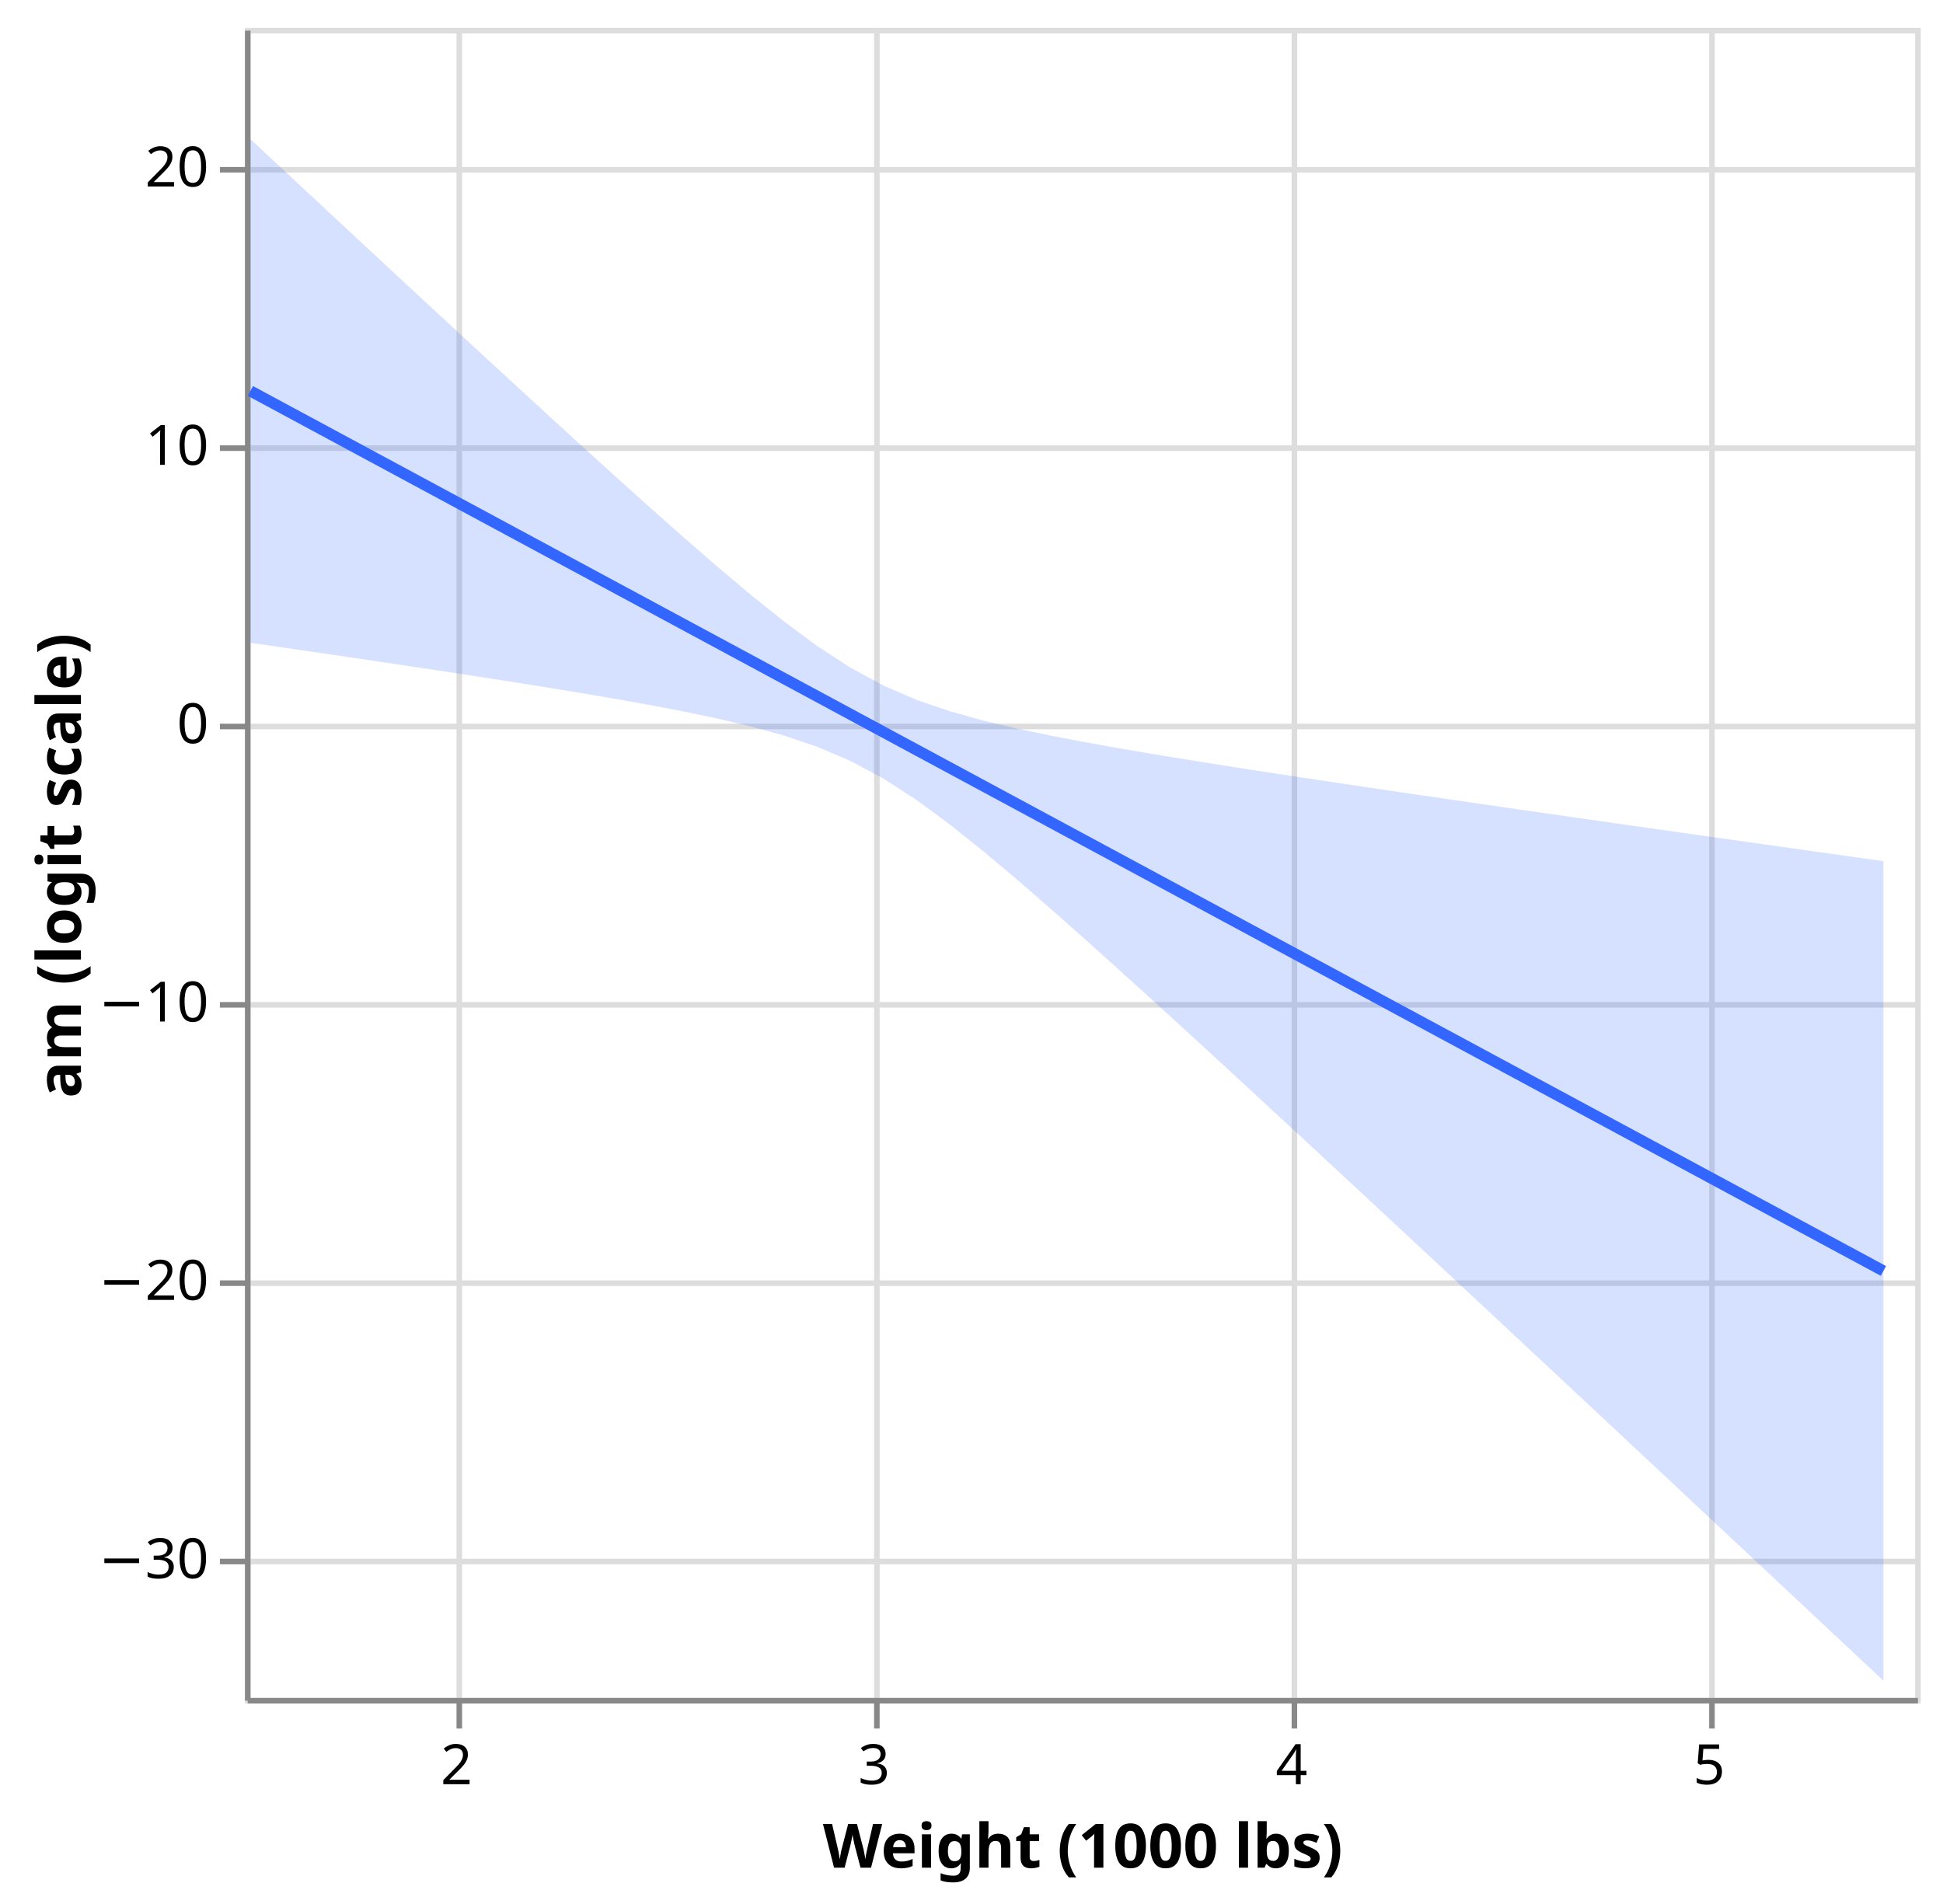
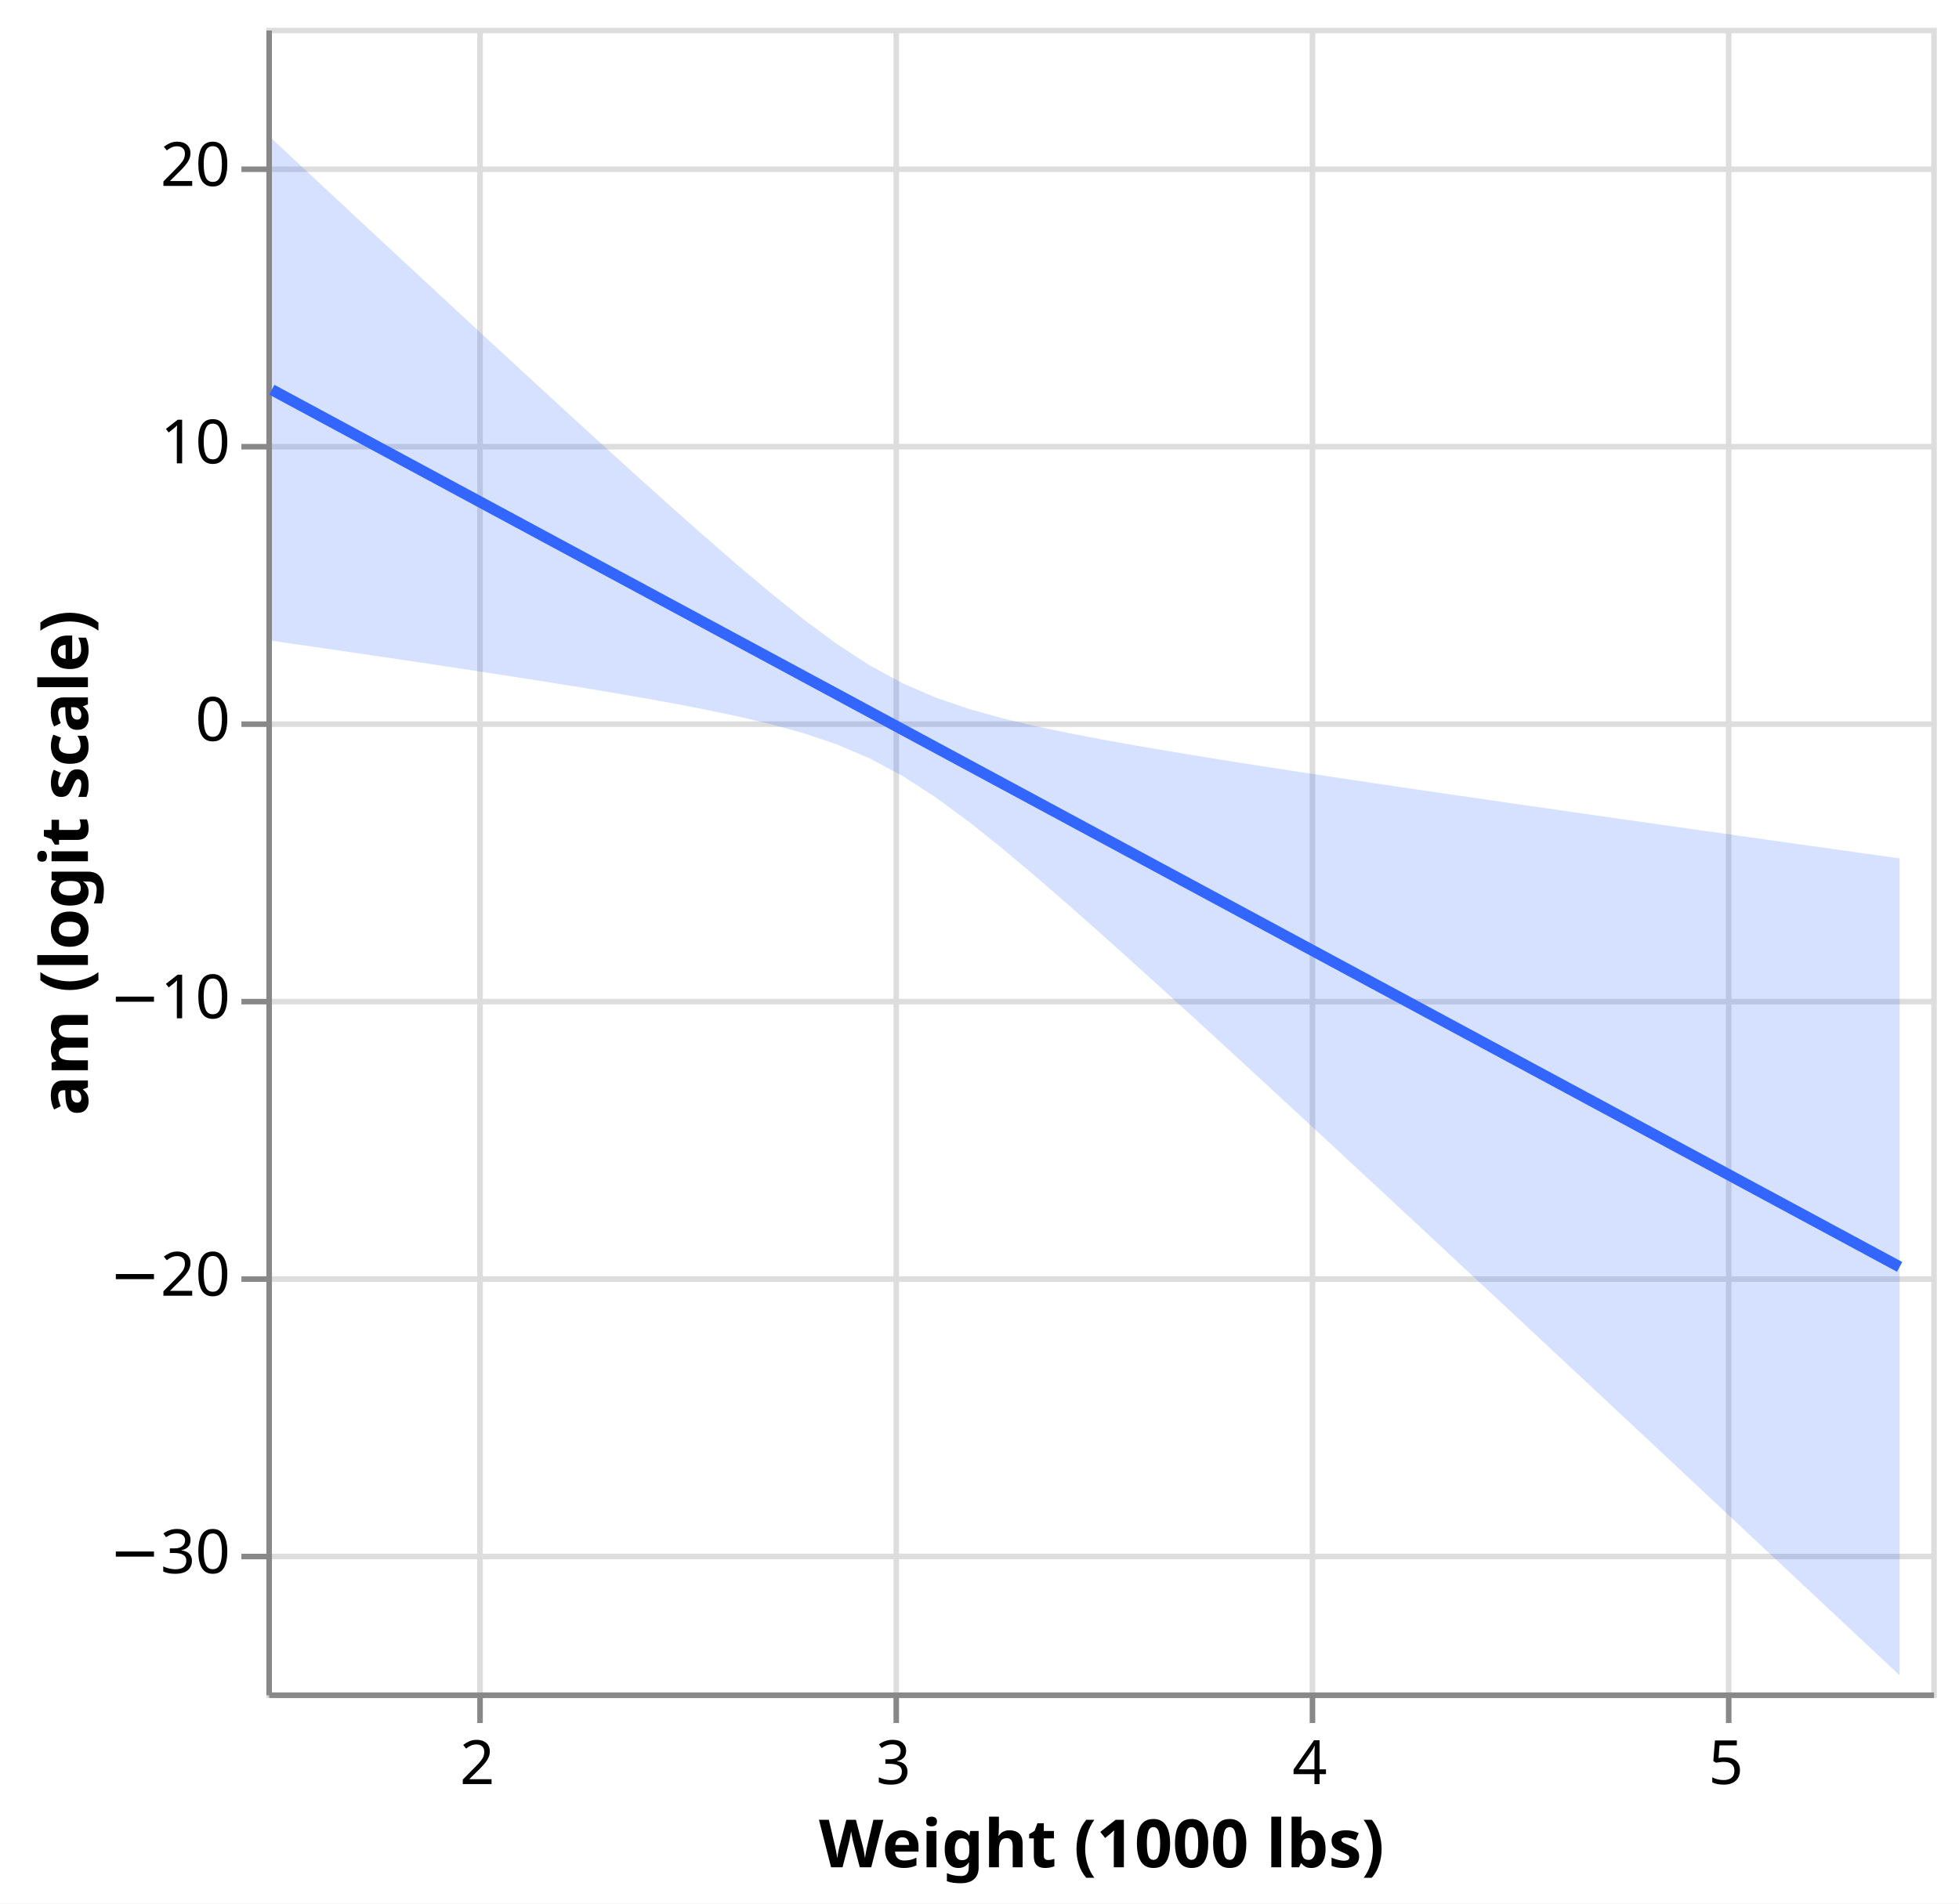
- <svg xmlns="http://www.w3.org/2000/svg" version="1.1" class="marks" width="349" height="342" viewBox="0 0 349 342">
-   <rect width="349" height="342" fill="white" />
-   <g fill="none" stroke-miterlimit="10" transform="translate(44,5)">
+ <svg xmlns="http://www.w3.org/2000/svg" version="1.1" class="marks" width="353" height="343" viewBox="0 0 353 343">
+   <rect width="353" height="343" fill="white" />
+   <g fill="none" stroke-miterlimit="10" transform="translate(48,5)">
    <g class="mark-group role-frame root" role="graphics-object" aria-roledescription="group mark container">
      <g transform="translate(0,0)">
        <path class="background" aria-hidden="true" d="M0.5,0.5h300v300h-300Z" stroke="#ddd" />
        <g>
          <g class="mark-group role-axis" aria-hidden="true">
            <g transform="translate(0.5,300.5)">
              <path class="background" aria-hidden="true" d="M0,0h0v0h0Z" pointer-events="none" />
              <g>
                <g class="mark-rule role-axis-grid" pointer-events="none">
                  <line transform="translate(38,-300)" x2="0" y2="300" stroke="#ddd" stroke-width="1" opacity="1" />
                  <line transform="translate(113,-300)" x2="0" y2="300" stroke="#ddd" stroke-width="1" opacity="1" />
                  <line transform="translate(188,-300)" x2="0" y2="300" stroke="#ddd" stroke-width="1" opacity="1" />
                  <line transform="translate(263,-300)" x2="0" y2="300" stroke="#ddd" stroke-width="1" opacity="1" />
                </g>
              </g>
              <path class="foreground" aria-hidden="true" d="" pointer-events="none" display="none" />
            </g>
          </g>
          <g class="mark-group role-axis" aria-hidden="true">
            <g transform="translate(0.5,0.5)">
              <path class="background" aria-hidden="true" d="M0,0h0v0h0Z" pointer-events="none" />
              <g>
                <g class="mark-rule role-axis-grid" pointer-events="none">
                  <line transform="translate(0,275)" x2="300" y2="0" stroke="#ddd" stroke-width="1" opacity="1" />
                  <line transform="translate(0,225)" x2="300" y2="0" stroke="#ddd" stroke-width="1" opacity="1" />
                  <line transform="translate(0,175)" x2="300" y2="0" stroke="#ddd" stroke-width="1" opacity="1" />
                  <line transform="translate(0,125)" x2="300" y2="0" stroke="#ddd" stroke-width="1" opacity="1" />
                  <line transform="translate(0,75)" x2="300" y2="0" stroke="#ddd" stroke-width="1" opacity="1" />
                  <line transform="translate(0,25)" x2="300" y2="0" stroke="#ddd" stroke-width="1" opacity="1" />
                </g>
              </g>
              <path class="foreground" aria-hidden="true" d="" pointer-events="none" display="none" />
            </g>
          </g>
          <g class="mark-group role-axis" role="graphics-symbol" aria-roledescription="axis" aria-label="X-axis titled 'Weight (1000 lbs)' for a linear scale with values from 2 to 6">
            <g transform="translate(0.5,300.5)">
              <path class="background" aria-hidden="true" d="M0,0h0v0h0Z" pointer-events="none" />
              <g>
                <g class="mark-rule role-axis-tick" pointer-events="none">
                  <line transform="translate(38,0)" x2="0" y2="5" stroke="#888" stroke-width="1" opacity="1" />
                  <line transform="translate(113,0)" x2="0" y2="5" stroke="#888" stroke-width="1" opacity="1" />
                  <line transform="translate(188,0)" x2="0" y2="5" stroke="#888" stroke-width="1" opacity="1" />
                  <line transform="translate(263,0)" x2="0" y2="5" stroke="#888" stroke-width="1" opacity="1" />
                </g>
                <g class="mark-text role-axis-label" pointer-events="none">
-                   <text text-anchor="middle" transform="translate(37.5,15)" font-family="sans-serif" font-size="10px" fill="#000" opacity="1">2</text>
-                   <text text-anchor="middle" transform="translate(112.5,15)" font-family="sans-serif" font-size="10px" fill="#000" opacity="1">3</text>
-                   <text text-anchor="middle" transform="translate(187.5,15)" font-family="sans-serif" font-size="10px" fill="#000" opacity="1">4</text>
-                   <text text-anchor="middle" transform="translate(262.5,15)" font-family="sans-serif" font-size="10px" fill="#000" opacity="1">5</text>
+                   <text text-anchor="middle" transform="translate(37.5,16)" font-family="sans-serif" font-size="11px" fill="#000" opacity="1">2</text>
+                   <text text-anchor="middle" transform="translate(112.5,16)" font-family="sans-serif" font-size="11px" fill="#000" opacity="1">3</text>
+                   <text text-anchor="middle" transform="translate(187.5,16)" font-family="sans-serif" font-size="11px" fill="#000" opacity="1">4</text>
+                   <text text-anchor="middle" transform="translate(262.5,16)" font-family="sans-serif" font-size="11px" fill="#000" opacity="1">5</text>
                </g>
                <g class="mark-rule role-axis-domain" pointer-events="none">
                  <line transform="translate(0,0)" x2="300" y2="0" stroke="#888" stroke-width="1" opacity="1" />
                </g>
                <g class="mark-text role-axis-title" pointer-events="none">
-                   <text text-anchor="middle" transform="translate(150,30)" font-family="sans-serif" font-size="11px" font-weight="bold" fill="#000" opacity="1">Weight (1000 lbs)</text>
+                   <text text-anchor="middle" transform="translate(150,31)" font-family="sans-serif" font-size="12px" font-weight="bold" fill="#000" opacity="1">Weight (1000 lbs)</text>
                </g>
              </g>
              <path class="foreground" aria-hidden="true" d="" pointer-events="none" display="none" />
            </g>
          </g>
          <g class="mark-group role-axis" role="graphics-symbol" aria-roledescription="axis" aria-label="Y-axis titled 'am (logit scale)' for a linear scale with values from −35 to 25">
            <g transform="translate(0.5,0.5)">
              <path class="background" aria-hidden="true" d="M0,0h0v0h0Z" pointer-events="none" />
              <g>
                <g class="mark-rule role-axis-tick" pointer-events="none">
                  <line transform="translate(0,275)" x2="-5" y2="0" stroke="#888" stroke-width="1" opacity="1" />
                  <line transform="translate(0,225)" x2="-5" y2="0" stroke="#888" stroke-width="1" opacity="1" />
                  <line transform="translate(0,175)" x2="-5" y2="0" stroke="#888" stroke-width="1" opacity="1" />
                  <line transform="translate(0,125)" x2="-5" y2="0" stroke="#888" stroke-width="1" opacity="1" />
                  <line transform="translate(0,75)" x2="-5" y2="0" stroke="#888" stroke-width="1" opacity="1" />
                  <line transform="translate(0,25)" x2="-5" y2="0" stroke="#888" stroke-width="1" opacity="1" />
                </g>
                <g class="mark-text role-axis-label" pointer-events="none">
-                   <text text-anchor="end" transform="translate(-7,278)" font-family="sans-serif" font-size="10px" fill="#000" opacity="1">−30</text>
-                   <text text-anchor="end" transform="translate(-7,228)" font-family="sans-serif" font-size="10px" fill="#000" opacity="1">−20</text>
-                   <text text-anchor="end" transform="translate(-7,178)" font-family="sans-serif" font-size="10px" fill="#000" opacity="1">−10</text>
-                   <text text-anchor="end" transform="translate(-7,128)" font-family="sans-serif" font-size="10px" fill="#000" opacity="1">0</text>
-                   <text text-anchor="end" transform="translate(-7,78)" font-family="sans-serif" font-size="10px" fill="#000" opacity="1">10</text>
-                   <text text-anchor="end" transform="translate(-7,28)" font-family="sans-serif" font-size="10px" fill="#000" opacity="1">20</text>
+                   <text text-anchor="end" transform="translate(-7,278)" font-family="sans-serif" font-size="11px" fill="#000" opacity="1">−30</text>
+                   <text text-anchor="end" transform="translate(-7,228)" font-family="sans-serif" font-size="11px" fill="#000" opacity="1">−20</text>
+                   <text text-anchor="end" transform="translate(-7,178)" font-family="sans-serif" font-size="11px" fill="#000" opacity="1">−10</text>
+                   <text text-anchor="end" transform="translate(-7,128)" font-family="sans-serif" font-size="11px" fill="#000" opacity="1">0</text>
+                   <text text-anchor="end" transform="translate(-7,78)" font-family="sans-serif" font-size="11px" fill="#000" opacity="1">10</text>
+                   <text text-anchor="end" transform="translate(-7,28)" font-family="sans-serif" font-size="11px" fill="#000" opacity="1">20</text>
                </g>
                <g class="mark-rule role-axis-domain" pointer-events="none">
                  <line transform="translate(0,300)" x2="0" y2="-300" stroke="#888" stroke-width="1" opacity="1" />
                </g>
                <g class="mark-text role-axis-title" pointer-events="none">
-                   <text text-anchor="middle" transform="translate(-27.96289,150) rotate(-90) translate(0,-2)" font-family="sans-serif" font-size="11px" font-weight="bold" fill="#000" opacity="1">am (logit scale)</text>
+                   <text text-anchor="middle" transform="translate(-29.65918,150) rotate(-90) translate(0,-3)" font-family="sans-serif" font-size="12px" font-weight="bold" fill="#000" opacity="1">am (logit scale)</text>
                </g>
              </g>
              <path class="foreground" aria-hidden="true" d="" pointer-events="none" display="none" />
            </g>
          </g>
          <g class="mark-area role-mark layer_0_marks" role="graphics-object" aria-roledescription="area mark container">
            <path aria-label="Weight (1000 lbs): 1.513; am (logit scale): 2.90702377103; upper: 21.0014632619" role="graphics-symbol" aria-roledescription="area mark" d="M0.975,110.465L6.961,111.333L12.947,112.207L18.934,113.086L24.92,113.973L30.906,114.868L36.892,115.774L42.879,116.693L48.865,117.628L54.851,118.585L60.837,119.569L66.823,120.59L72.81,121.662L78.796,122.806L84.782,124.055L90.768,125.461L96.755,127.109L102.741,129.125L108.727,131.672L114.713,134.879L120.699,138.75L126.686,143.16L132.672,147.947L138.658,152.982L144.644,158.178L150.631,163.481L156.617,168.858L162.603,174.286L168.589,179.752L174.576,185.246L180.562,190.762L186.548,196.294L192.534,201.84L198.52,207.396L204.507,212.961L210.493,218.533L216.479,224.111L222.465,229.694L228.452,235.282L234.438,240.873L240.424,246.467L246.41,252.064L252.396,257.664L258.383,263.266L264.369,268.869L270.355,274.475L276.341,280.082L282.328,285.69L288.314,291.299L294.3,296.91L294.3,149.693L288.314,148.851L282.328,148.009L276.341,147.165L270.355,146.32L264.369,145.473L258.383,144.625L252.396,143.775L246.41,142.922L240.424,142.068L234.438,141.21L228.452,140.349L222.465,139.485L216.479,138.616L210.493,137.742L204.507,136.863L198.52,135.976L192.534,135.08L186.548,134.173L180.562,133.254L174.576,132.317L168.589,131.36L162.603,130.374L156.617,129.35L150.631,128.275L144.644,127.126L138.658,125.87L132.672,124.453L126.686,122.788L120.699,120.746L114.713,118.166L108.727,114.921L102.741,111.015L96.755,106.58L90.768,101.776L84.782,96.73L78.796,91.527L72.81,86.219L66.823,80.839L60.837,75.408L54.851,69.94L48.865,64.445L42.879,58.928L36.892,53.395L30.906,47.849L24.92,42.292L18.934,36.727L12.947,31.155L6.961,25.576L0.975,19.993Z" fill="#3366FF" opacity="0.2" />
          </g>
          <g class="mark-line role-mark layer_1_marks" role="graphics-object" aria-roledescription="line mark container">
            <path aria-label="Weight (1000 lbs): 1.513; am (logit scale): 11.9542435165" role="graphics-symbol" aria-roledescription="line mark" d="M0.975,65.229L6.961,68.455L12.947,71.681L18.934,74.907L24.92,78.133L30.906,81.359L36.892,84.585L42.879,87.811L48.865,91.037L54.851,94.262L60.837,97.488L66.823,100.714L72.81,103.94L78.796,107.166L84.782,110.392L90.768,113.618L96.755,116.844L102.741,120.07L108.727,123.296L114.713,126.522L120.699,129.748L126.686,132.974L132.672,136.2L138.658,139.426L144.644,142.652L150.631,145.878L156.617,149.104L162.603,152.33L168.589,155.556L174.576,158.782L180.562,162.008L186.548,165.234L192.534,168.46L198.52,171.686L204.507,174.912L210.493,178.138L216.479,181.364L222.465,184.59L228.452,187.816L234.438,191.041L240.424,194.267L246.41,197.493L252.396,200.719L258.383,203.945L264.369,207.171L270.355,210.397L276.341,213.623L282.328,216.849L288.314,220.075L294.3,223.301" stroke="#3366FF" stroke-width="2" />
          </g>
        </g>
        <path class="foreground" aria-hidden="true" d="" display="none" />
      </g>
    </g>
  </g>
</svg>
